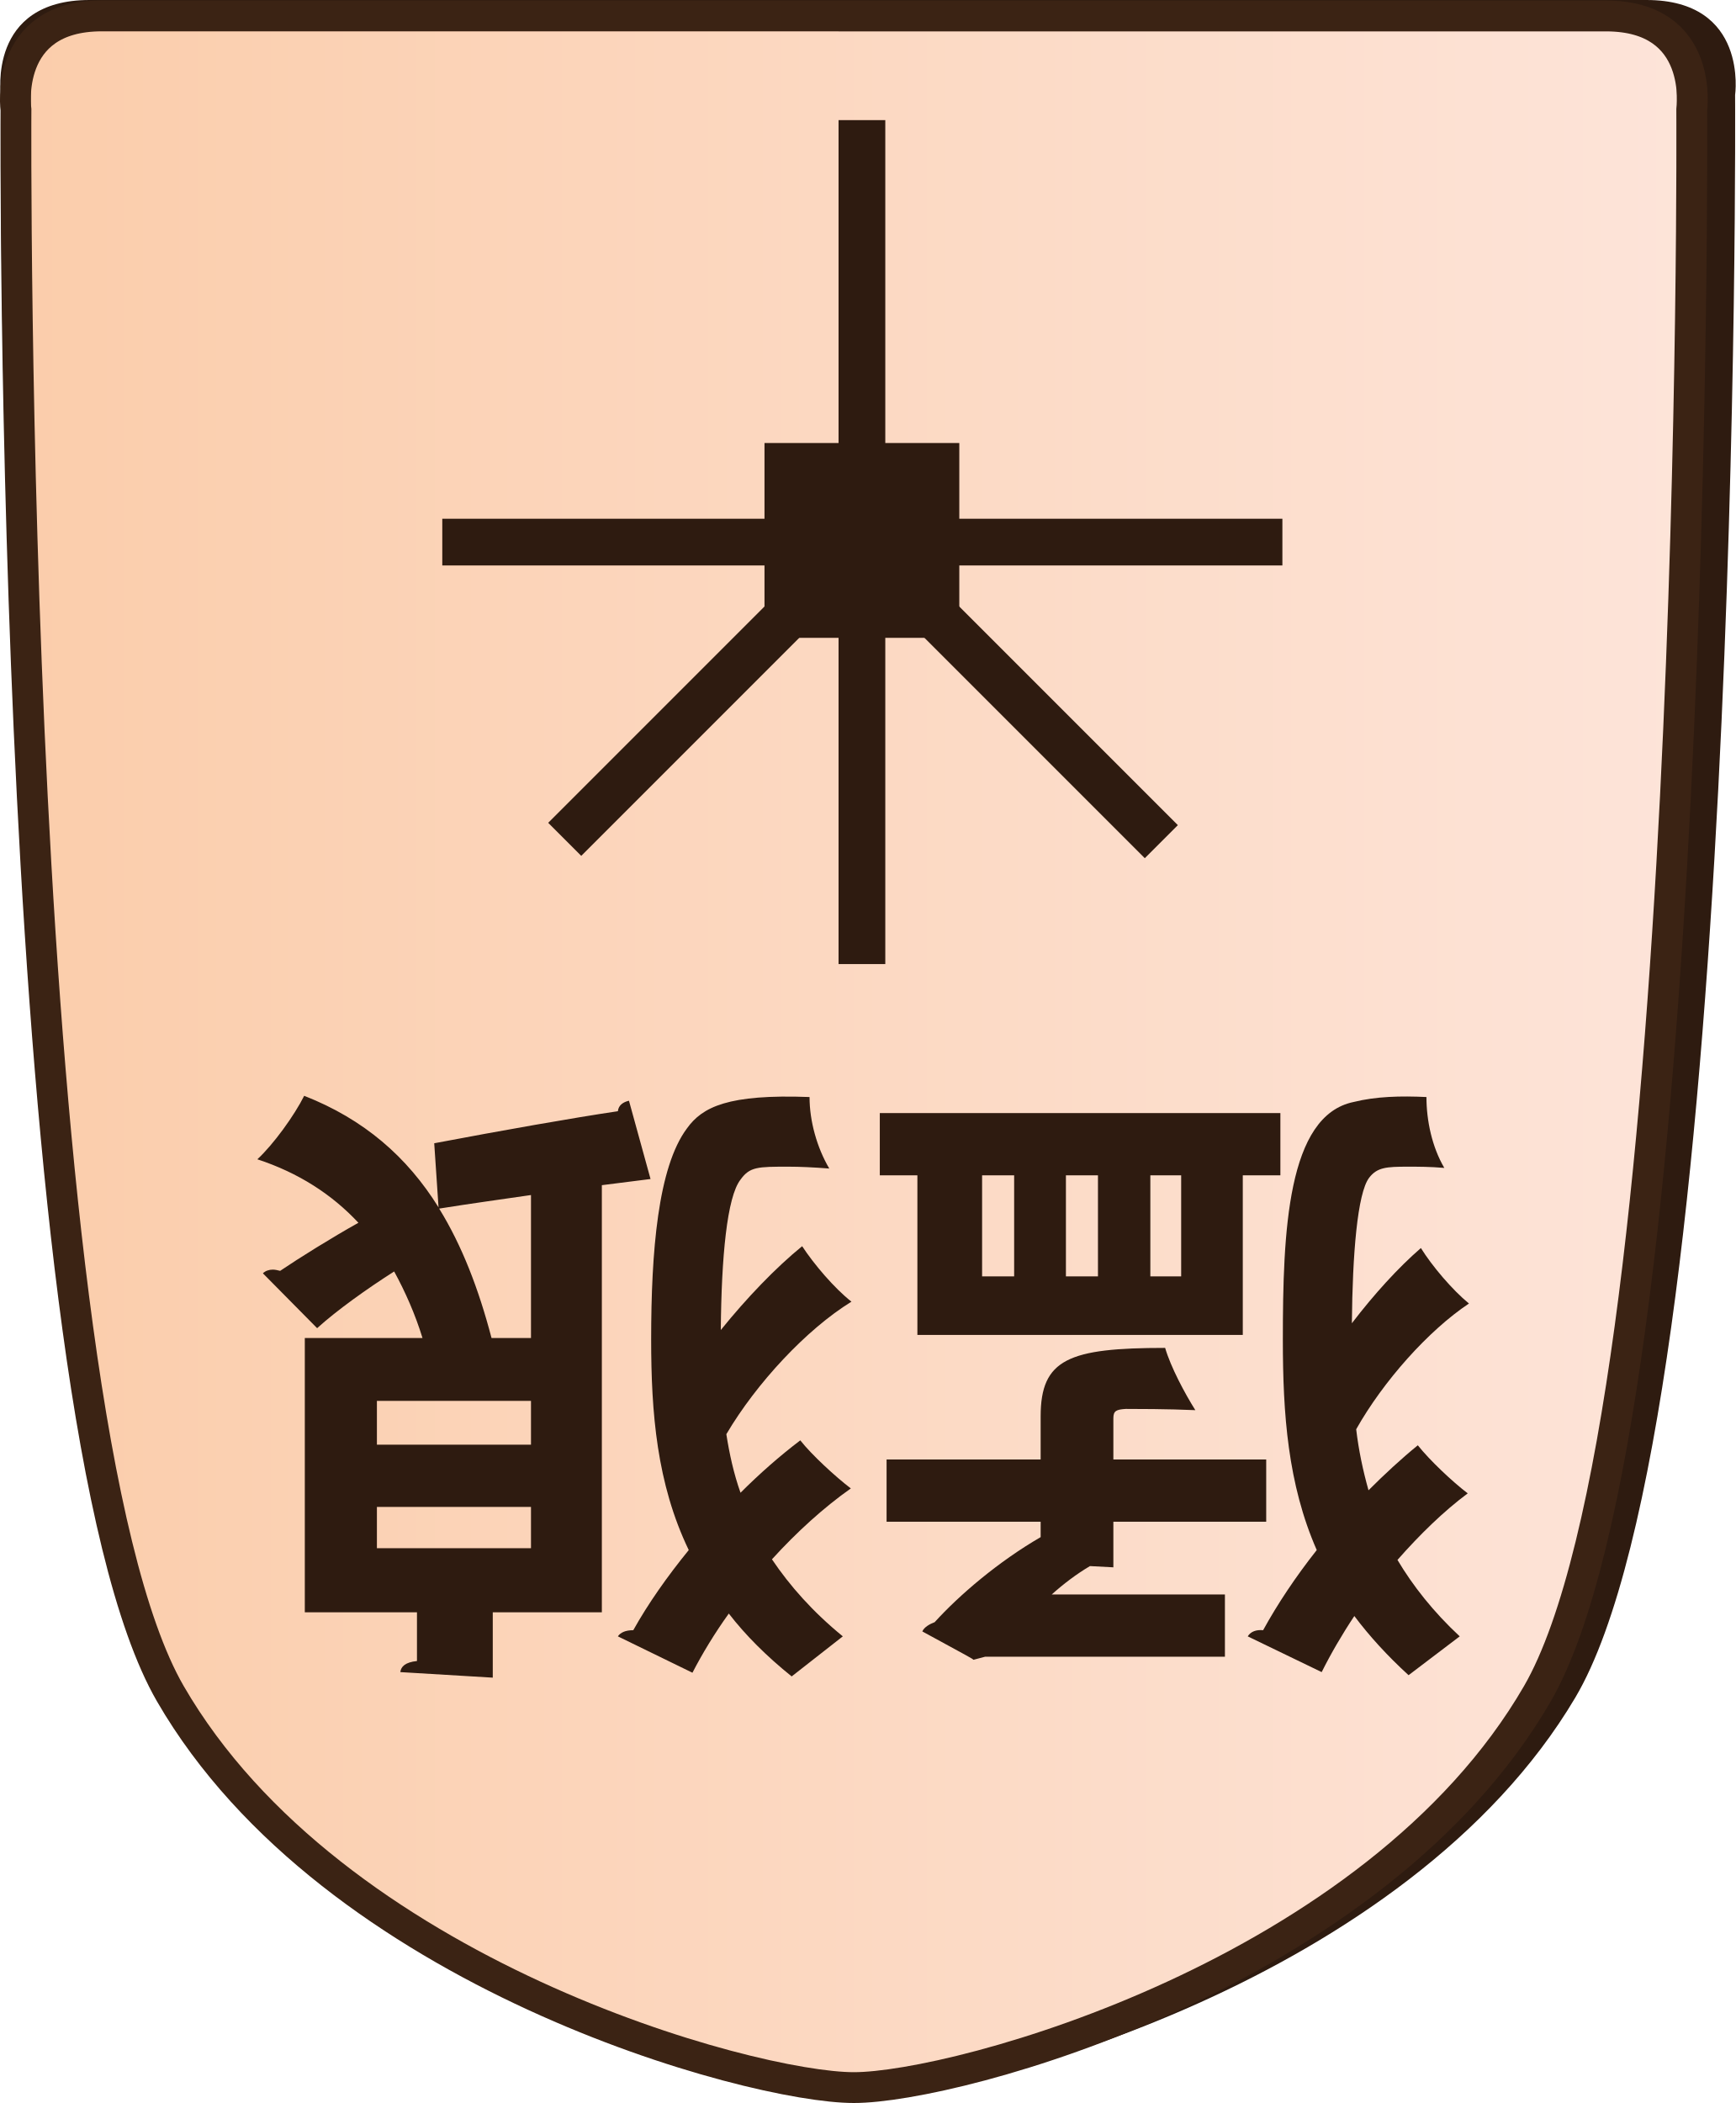
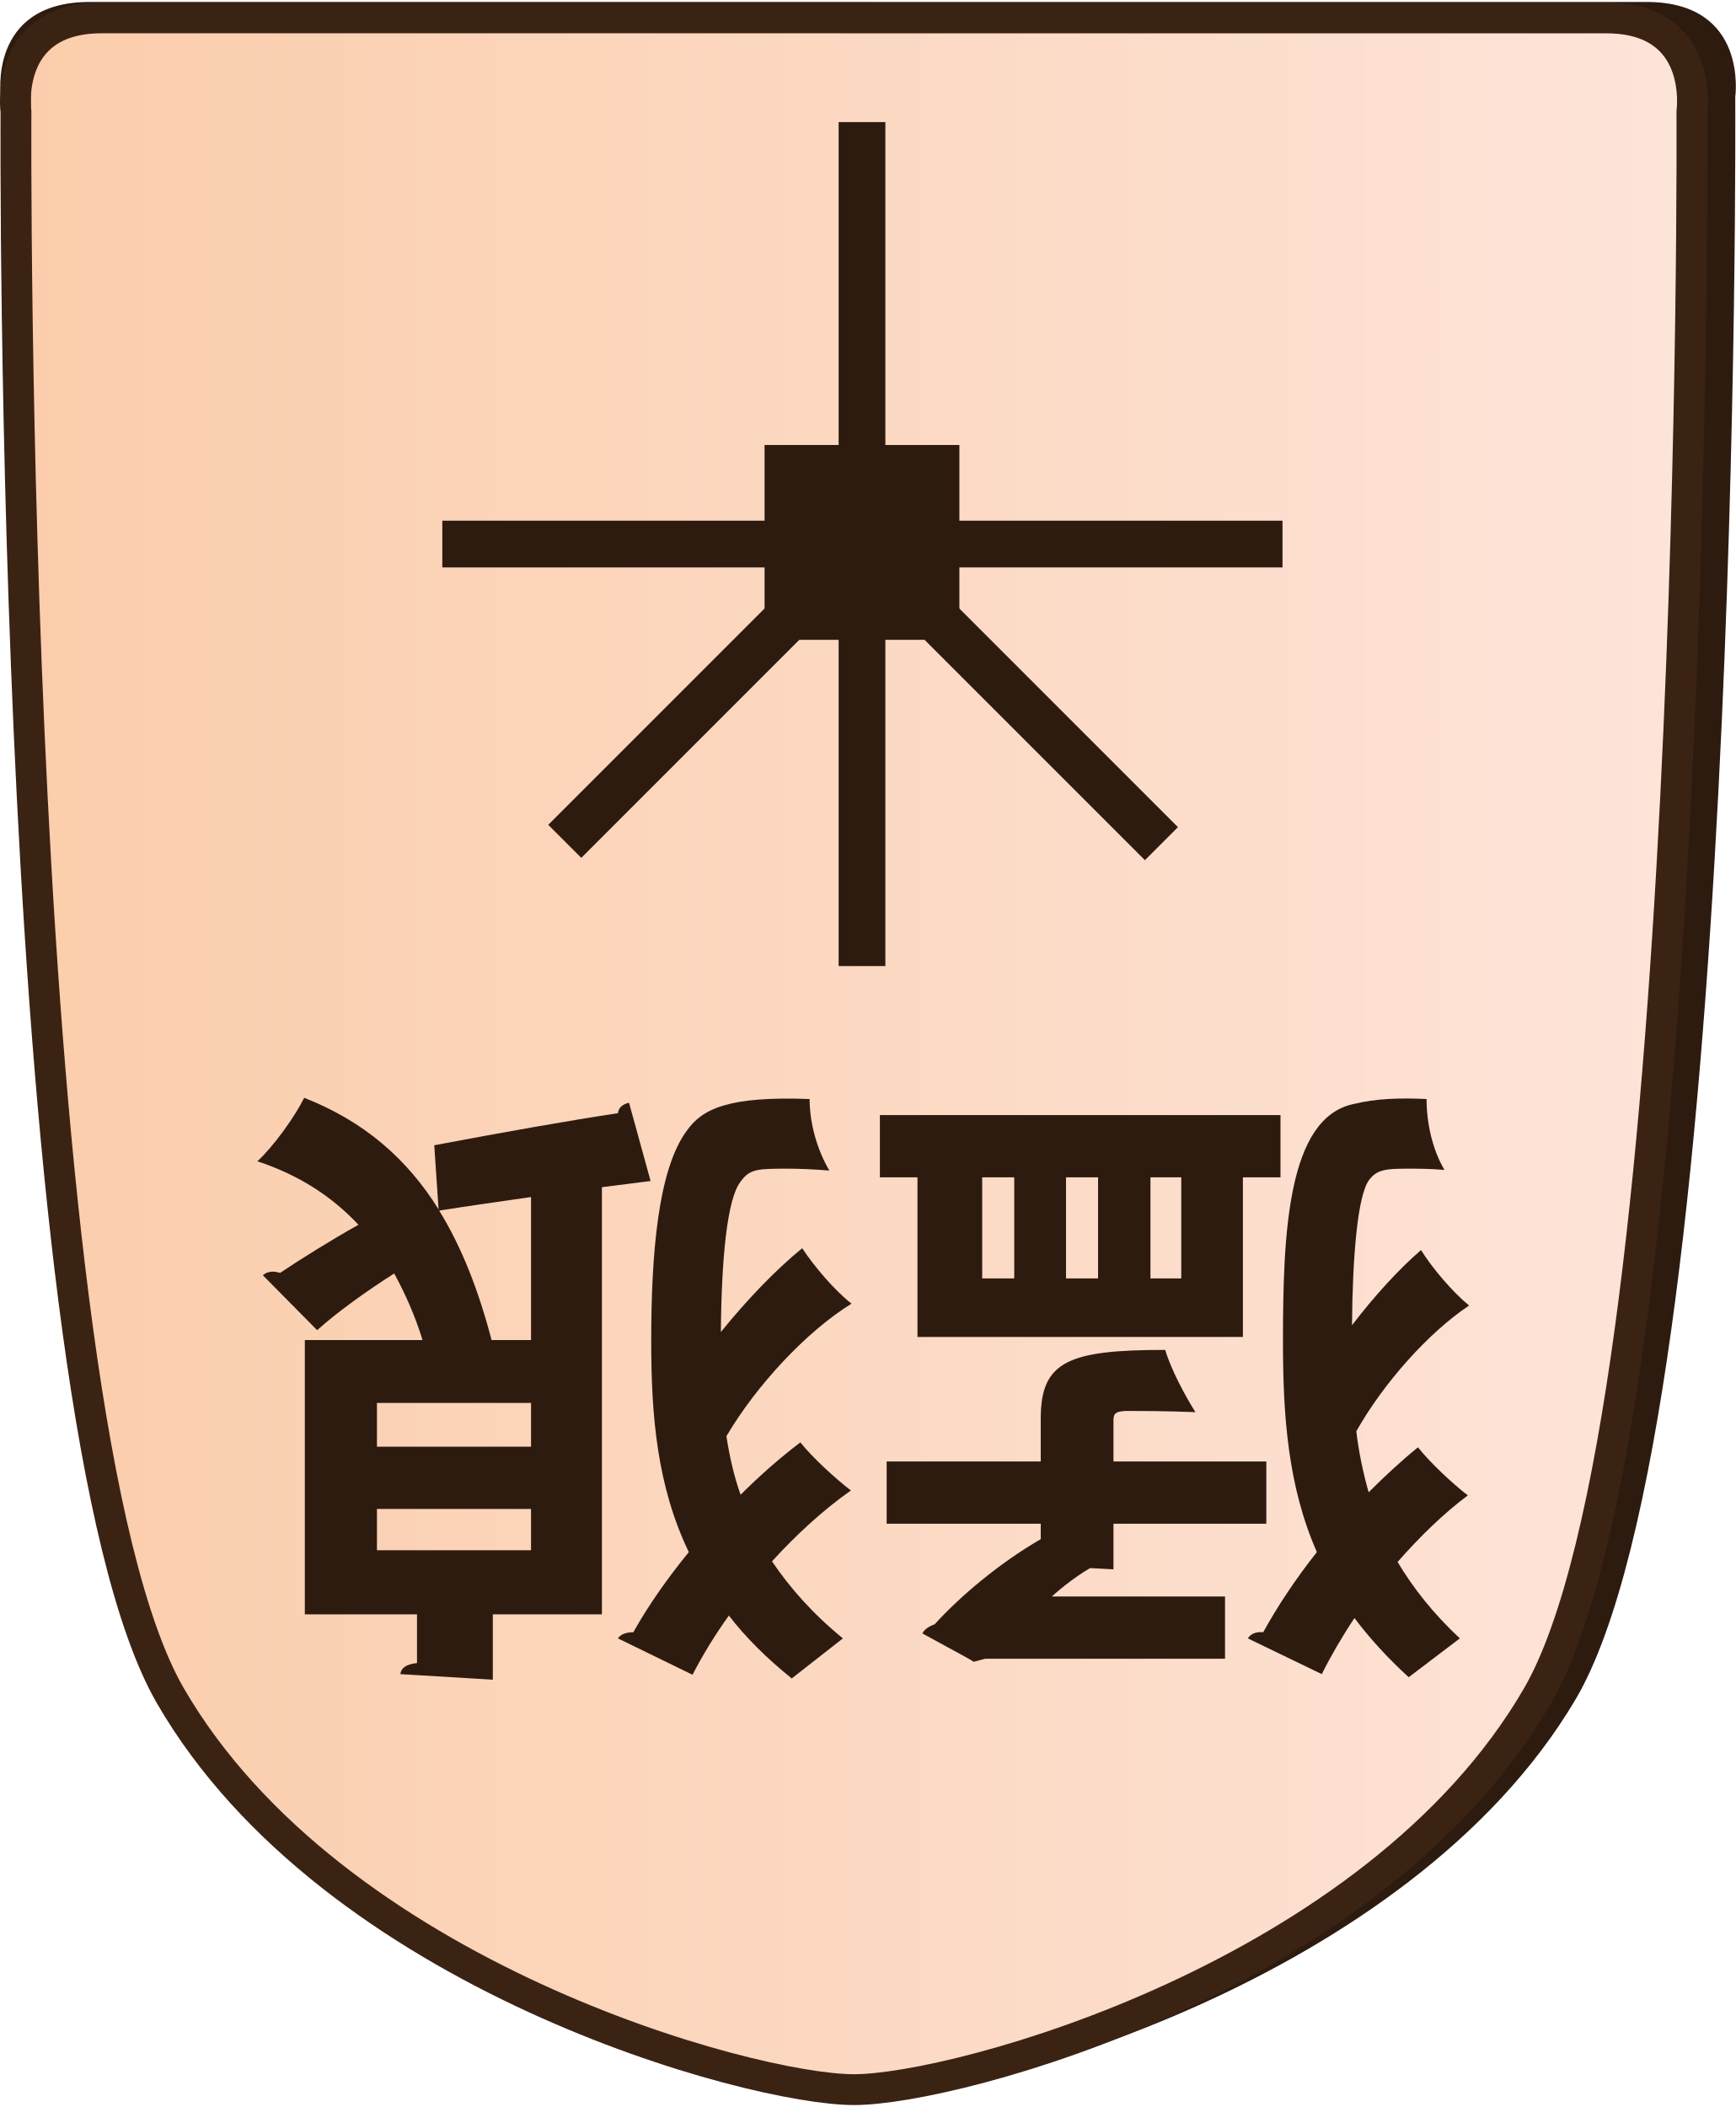
- <svg xmlns="http://www.w3.org/2000/svg" id="Layer_2" data-name="Layer 2" viewBox="0 0 337.98 409.43">
+ <svg xmlns="http://www.w3.org/2000/svg" id="Layer_2" data-name="Layer 2" width="337" height="409" viewBox="0 0 337.98 409.43">
  <defs>
    <style>
      .cls-1 {
        clip-path: url(#clippath-1);
      }

      .cls-2 {
        fill: #2e1b10;
      }

      .cls-3 {
        clip-path: url(#clippath);
      }

      .cls-4, .cls-5 {
        fill: none;
      }

      .cls-6 {
        fill: url(#linear-gradient);
      }

      .cls-6, .cls-5 {
        stroke: #3b2314;
        stroke-miterlimit: 10;
        stroke-width: 6px;
      }
    </style>
    <clipPath id="clippath">
      <path id="Form_big" data-name="Form big" class="cls-5" d="M166.27,3.1H19.82C.54,3.1,3.11,21.39,3.11,21.39c0,0-1.54,253.78,30.06,308.36,31.6,54.58,113.05,76.68,133.09,76.68s101.49-22.1,133.09-76.68c31.6-54.58,30.06-308.36,30.06-308.36,0,0,2.57-18.28-16.7-18.28H166.27Z" />
    </clipPath>
    <linearGradient id="linear-gradient" x1="9978.6" y1="-1768.51" x2="10305.13" y2="-1768.51" gradientTransform="translate(-9975.6 1965.28)" gradientUnits="userSpaceOnUse">
      <stop offset="0" stop-color="#fbcdab" />
      <stop offset="1" stop-color="#fde4d9" />
    </linearGradient>
    <clipPath id="clippath-1">
      <polygon class="cls-4" points="202.3 23.39 250.42 71.51 250.42 139.57 202.3 187.69 134.24 187.69 86.12 139.57 86.12 71.51 134.24 23.39 202.3 23.39" />
    </clipPath>
  </defs>
  <g id="Main_JAP_copy" data-name="Main JAP copy">
    <g id="north_big_jap_copy_16" data-name="north big jap copy 16">
      <path id="Shadow" class="cls-2" d="M169.02,0H17.45C-2.49,0,.17,18.5,.17,18.5c0,0-1.6,256.77,31.11,311.99,32.7,55.22,116.99,77.58,137.73,77.58s105.03-22.36,137.73-77.58c32.71-55.22,31.11-311.99,31.11-311.99,0,0,2.66-18.5-17.28-18.5H169.02Z" />
      <g>
        <g class="cls-3">
          <rect id="Color_gradient" data-name="Color gradient" class="cls-6" x="3" y="-56.19" width="326.53" height="505.92" />
        </g>
        <path id="Form_big-2" data-name="Form big" class="cls-5" d="M166.27,3.1H19.82C.54,3.1,3.11,21.39,3.11,21.39c0,0-1.54,253.78,30.06,308.36,31.6,54.58,113.05,76.68,133.09,76.68s101.49-22.1,133.09-76.68c31.6-54.58,30.06-308.36,30.06-308.36,0,0,2.57-18.28-16.7-18.28H166.27Z" />
      </g>
      <g id="Pieces_copy_52" data-name="Pieces copy 52">
        <g id="Violent_Wolf_copy_28" data-name="Violent Wolf copy 28">
          <g id="VW_move_copy_23" data-name="VW move copy 23">
            <g id="Lines">
              <g class="cls-1">
                <g>
                  <rect class="cls-2" x="204.17" y="88.49" width="9.1" height="115.91" transform="translate(-42.41 190.5) rotate(-45)" />
                  <rect class="cls-2" x="68.96" y="141.85" width="116.02" height="9.1" transform="translate(-66.33 132.66) rotate(-45)" />
                  <rect class="cls-2" x="85.95" y="100.99" width="163.75" height="9.1" />
                  <rect class="cls-2" x="163.28" y="23.36" width="9.1" height="164.36" />
                </g>
              </g>
            </g>
            <rect id="Center" class="cls-2" x="148.86" y="86.25" width="37.93" height="37.93" />
          </g>
          <g>
            <path class="cls-2" d="M274.27,326.14c-4.2-3.84-7.68-7.68-10.56-11.52-2.4,3.6-4.56,7.32-6.36,10.92l-14.4-6.96c.6-.96,1.68-1.32,3-1.2,2.76-5.04,6.36-10.44,10.44-15.6-5.64-12.84-6.6-26.52-6.6-40.92,0-21,.84-43.68,13.8-46.32,4.32-1.08,9.12-1.2,14.16-.96,0,4.56,1.08,9.72,3.48,13.8-2.76-.24-5.16-.24-7.08-.24-4.2,0-6,.12-7.56,2.16-2.28,3-3.24,14.88-3.36,28.32,4.32-5.64,9-10.8,13.44-14.64,2.16,3.48,6.12,8.16,9.36,10.8-7.92,5.28-16.68,15.12-21.96,24.48,.48,4.08,1.32,8.04,2.4,11.88,3.12-3.12,6.36-6.12,9.6-8.76,2.28,2.88,6.72,7.08,9.72,9.36-4.68,3.48-9.36,8.04-13.68,12.96,3,5.04,6.96,10.08,12.12,14.88l-9.96,7.56Zm-95.64-97.32h-7.32v-12.12h78v12.12h-7.32v31.08h-63.36v-31.08Zm38.16,76.32l-4.56-.24c-2.64,1.56-5.16,3.48-7.44,5.52h33.72v12.12h-46.68l-2.28,.6c-.24-.24-.48-.36-9.96-5.52,.36-.84,1.44-1.44,2.4-1.8,4.8-5.28,12.36-11.76,20.64-16.56v-3h-30v-12.12h30v-8.4c0-11.16,5.52-13.32,24.24-13.32,1.08,3.72,3.84,8.88,5.88,12.12-5.4-.24-11.76-.24-13.56-.24-1.8,.12-2.4,.36-2.4,1.8v8.04h29.76v12.12h-29.76v8.88Zm13.2-56.64v-19.68h-6v19.68h6Zm-22.44,0h6.24v-19.68h-6.24v19.68Zm-16.32,0h6.24v-19.68h-6.24v19.68Z" />
            <path class="cls-2" d="M154.15,326.38c-4.92-3.96-9-8.04-12.24-12.24-2.76,3.84-5.16,7.8-7.08,11.52l-14.52-7.08c.48-.72,1.44-1.2,3-1.2,2.88-5.16,6.6-10.44,10.8-15.6-6.24-12.96-7.32-26.76-7.32-41.04,0-17.04,1.32-33.48,6.96-41.04,3-4.2,8.04-6.72,23.88-6.12,0,4.68,1.44,9.84,3.84,13.92-3.12-.24-5.76-.36-7.92-.36-6,0-7.56,0-9.36,2.52-2.64,3.36-3.72,15.12-3.84,29.28,5.04-6.24,10.68-12.12,15.84-16.32,2.28,3.48,6.24,8.16,9.6,10.8-8.76,5.4-18.48,15.84-24.36,25.8,.6,3.84,1.44,7.68,2.76,11.4,3.72-3.72,7.68-7.2,11.64-10.2,2.16,2.76,6.84,7.08,9.84,9.36-5.28,3.72-10.56,8.52-15.36,13.8,3.48,5.16,7.92,10.2,13.8,15l-9.96,7.8Zm-71.88-65.88c-1.44-4.68-3.36-9-5.52-12.96-5.28,3.36-11.16,7.56-15,11.04l-10.56-10.68c.48-.48,1.2-.72,1.92-.72,.48,0,.96,.12,1.44,.24,3.72-2.52,10.08-6.48,15.24-9.36-5.16-5.52-11.64-9.72-19.68-12.36,3.12-2.88,7.2-8.52,9.12-12.36,11.64,4.56,20.04,11.88,26.16,21.72l-.84-12.48c13.32-2.52,26.88-4.92,35.76-6.24,.12-1.2,1.08-1.8,2.16-2.04l4.2,15.24-9.48,1.2v83.16h-21.24v12.72l-18-1.08c.12-1.08,.96-1.92,3.24-2.16v-9.48h-21.84v-53.4h22.92Zm-8.88,40.92h30v-8.04h-30v8.04Zm30-28.68h-30v8.52h30v-8.52Zm0-12.24v-27.84c-5.76,.84-11.88,1.68-17.88,2.64,4.44,7.2,7.68,15.6,10.2,25.2h7.68Z" />
          </g>
        </g>
      </g>
    </g>
  </g>
</svg>
